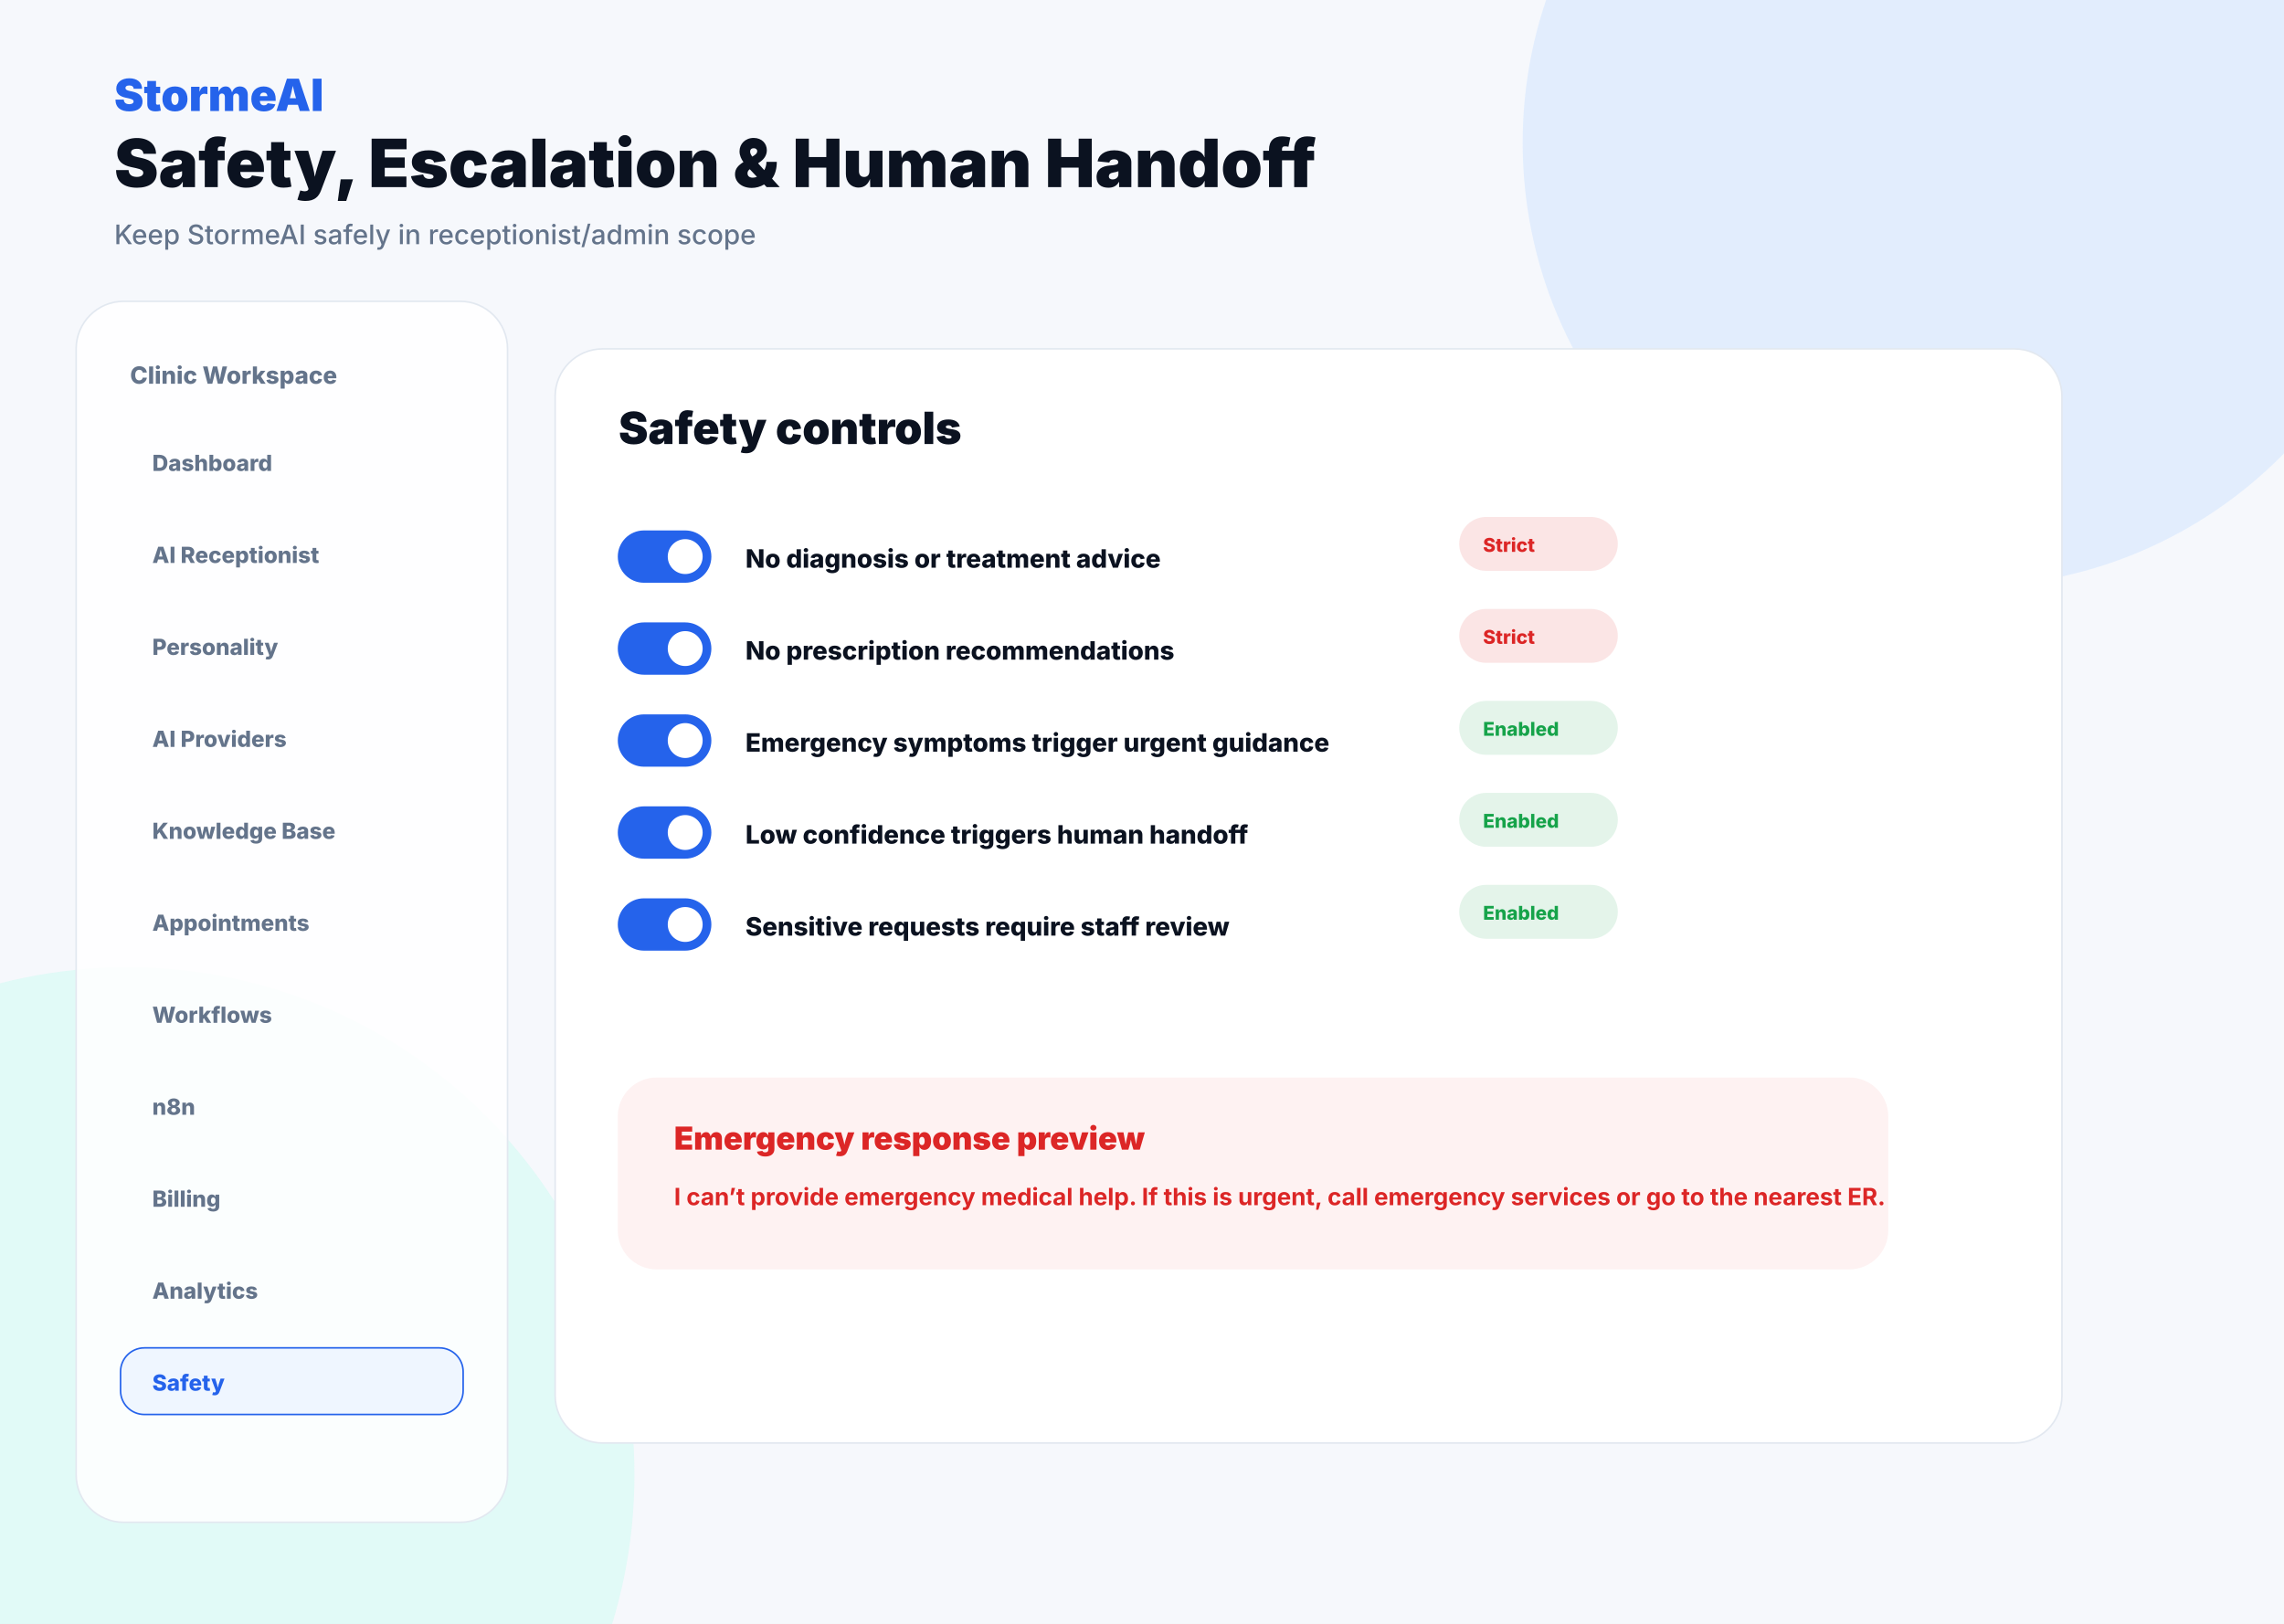
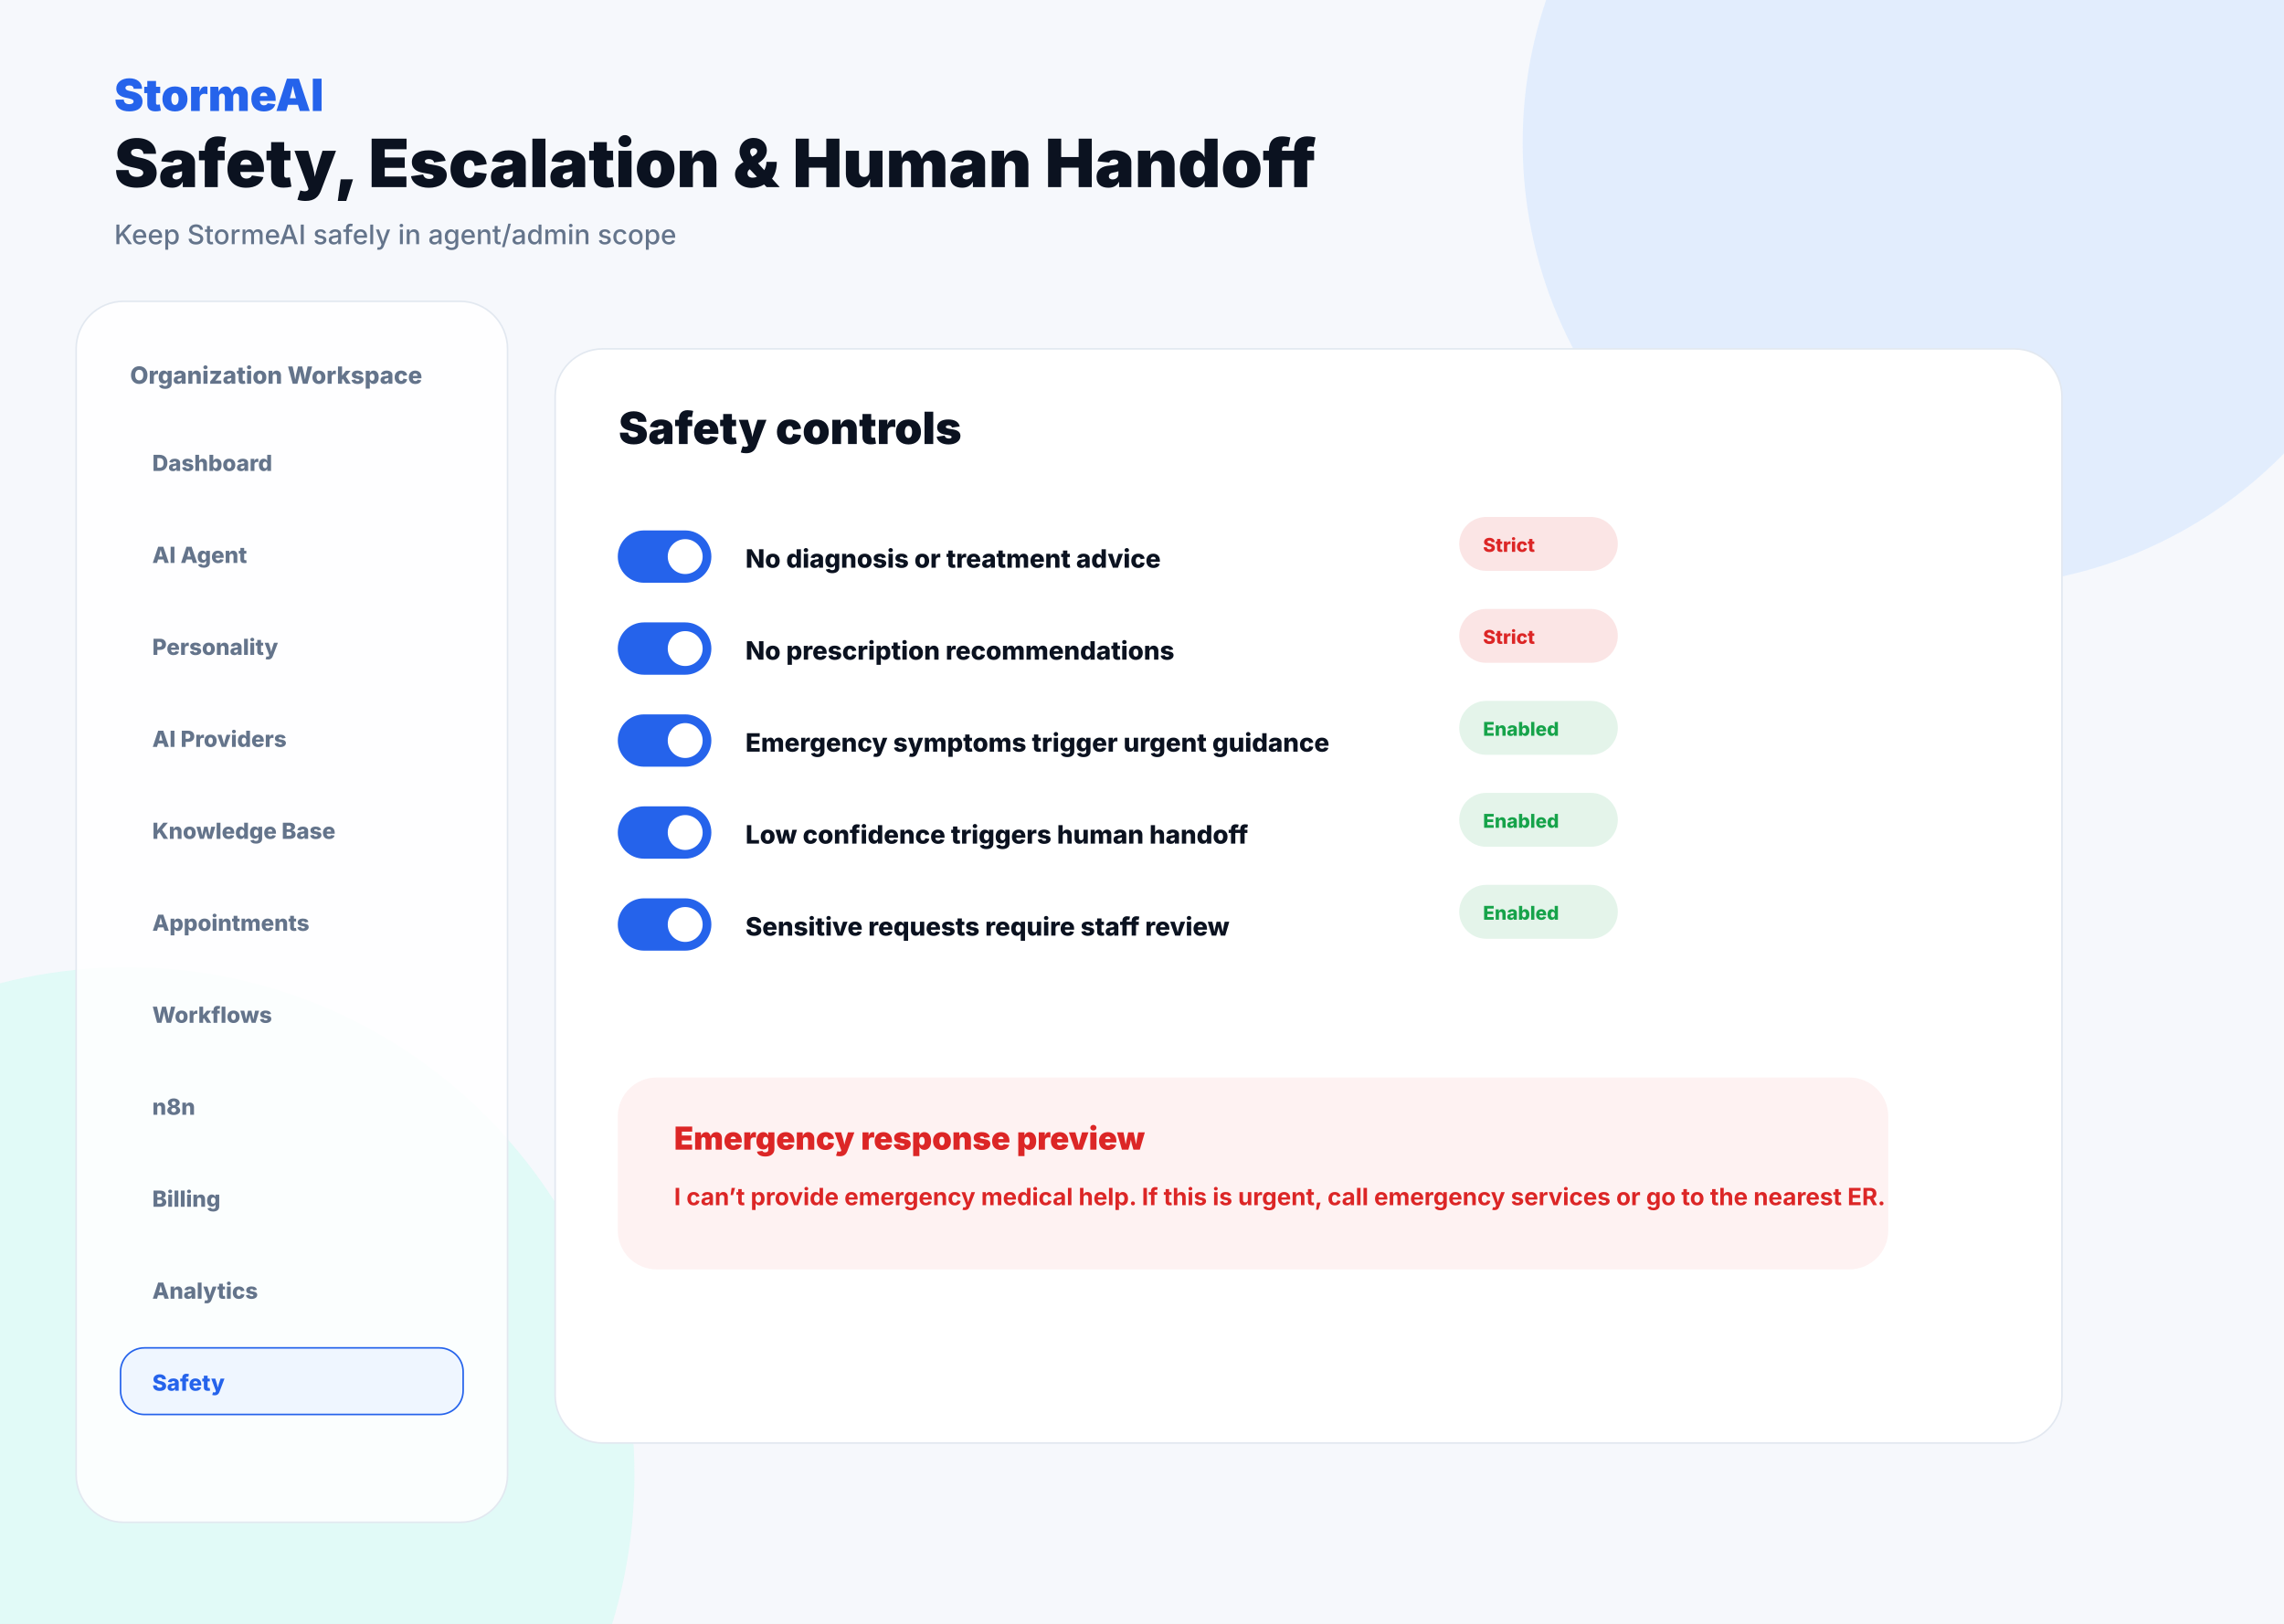
<svg xmlns="http://www.w3.org/2000/svg" width="1440" height="1024" viewBox="0 0 1440 1024" fill="none">
  <defs>
    <filter id="shadow" x="-20%" y="-20%" width="140%" height="140%">
      <feDropShadow dx="0" dy="18" stdDeviation="18" flood-color="#0F172A" flood-opacity="0.08" />
    </filter>
    <linearGradient id="hero" x1="0" y1="0" x2="1" y2="1">
      <stop stop-color="#2563EB" />
      <stop offset="1" stop-color="#14B8A6" />
    </linearGradient>
  </defs>
  <rect width="1440" height="1024" fill="#F6F8FC" />
  <circle cx="1240" cy="90" r="280" fill="#DBEAFE" opacity="0.75" />
  <circle cx="80" cy="930" r="320" fill="#CCFBF1" opacity="0.5" />
  <text x="72" y="70" font-family="Inter, Geist, Arial, sans-serif" font-size="28" font-weight="900" fill="#2563EB">StormeAI</text>
  <text x="72" y="118" font-family="Inter, Geist, Arial, sans-serif" font-size="42" font-weight="850" fill="#0B1220">Safety, Escalation &amp; Human Handoff</text>
-   <text x="72" y="154" font-family="Inter, Geist, Arial, sans-serif" font-size="17" font-weight="500" fill="#64748B">Keep StormeAI safely in receptionist/admin scope</text>
+   <text x="72" y="154" font-family="Inter, Geist, Arial, sans-serif" font-size="17" font-weight="500" fill="#64748B">Keep StormeAI safely in agent/admin scope</text>
  <rect x="48" y="190" width="272" height="770" rx="30" fill="rgba(255,255,255,.86)" stroke="#E2E8F0" stroke-width="1" />
-   <text x="82" y="242" font-family="Inter, Geist, Arial, sans-serif" font-size="15" font-weight="800" fill="#64748B">Clinic Workspace</text>
+   <text x="82" y="242" font-family="Inter, Geist, Arial, sans-serif" font-size="15" font-weight="800" fill="#64748B">Organization Workspace</text>
  <rect x="76" y="270" width="216" height="42" rx="15" fill="transparent" stroke="transparent" stroke-width="1" />
  <text x="96" y="297" font-family="Inter, Geist, Arial, sans-serif" font-size="14" font-weight="800" fill="#64748B">Dashboard</text>
  <rect x="76" y="328" width="216" height="42" rx="15" fill="transparent" stroke="transparent" stroke-width="1" />
-   <text x="96" y="355" font-family="Inter, Geist, Arial, sans-serif" font-size="14" font-weight="800" fill="#64748B">AI Receptionist</text>
+   <text x="96" y="355" font-family="Inter, Geist, Arial, sans-serif" font-size="14" font-weight="800" fill="#64748B">AI Agent</text>
  <rect x="76" y="386" width="216" height="42" rx="15" fill="transparent" stroke="transparent" stroke-width="1" />
  <text x="96" y="413" font-family="Inter, Geist, Arial, sans-serif" font-size="14" font-weight="800" fill="#64748B">Personality</text>
  <rect x="76" y="444" width="216" height="42" rx="15" fill="transparent" stroke="transparent" stroke-width="1" />
  <text x="96" y="471" font-family="Inter, Geist, Arial, sans-serif" font-size="14" font-weight="800" fill="#64748B">AI Providers</text>
  <rect x="76" y="502" width="216" height="42" rx="15" fill="transparent" stroke="transparent" stroke-width="1" />
  <text x="96" y="529" font-family="Inter, Geist, Arial, sans-serif" font-size="14" font-weight="800" fill="#64748B">Knowledge Base</text>
  <rect x="76" y="560" width="216" height="42" rx="15" fill="transparent" stroke="transparent" stroke-width="1" />
  <text x="96" y="587" font-family="Inter, Geist, Arial, sans-serif" font-size="14" font-weight="800" fill="#64748B">Appointments</text>
  <rect x="76" y="618" width="216" height="42" rx="15" fill="transparent" stroke="transparent" stroke-width="1" />
  <text x="96" y="645" font-family="Inter, Geist, Arial, sans-serif" font-size="14" font-weight="800" fill="#64748B">Workflows</text>
  <rect x="76" y="676" width="216" height="42" rx="15" fill="transparent" stroke="transparent" stroke-width="1" />
  <text x="96" y="703" font-family="Inter, Geist, Arial, sans-serif" font-size="14" font-weight="800" fill="#64748B">n8n</text>
  <rect x="76" y="734" width="216" height="42" rx="15" fill="transparent" stroke="transparent" stroke-width="1" />
  <text x="96" y="761" font-family="Inter, Geist, Arial, sans-serif" font-size="14" font-weight="800" fill="#64748B">Billing</text>
  <rect x="76" y="792" width="216" height="42" rx="15" fill="transparent" stroke="transparent" stroke-width="1" />
  <text x="96" y="819" font-family="Inter, Geist, Arial, sans-serif" font-size="14" font-weight="800" fill="#64748B">Analytics</text>
  <rect x="76" y="850" width="216" height="42" rx="15" fill="#EFF6FF" stroke="#2563EB" stroke-width="1" />
  <text x="96" y="877" font-family="Inter, Geist, Arial, sans-serif" font-size="14" font-weight="800" fill="#2563EB">Safety</text>
  <rect x="350" y="220" width="950" height="690" rx="30" fill="#FFFFFF" stroke="#E2E8F0" stroke-width="1" />
  <text x="390" y="280" font-family="Inter, Geist, Arial, sans-serif" font-size="28" font-weight="900" fill="#0B1220">Safety controls</text>
  <rect x="390" y="335" width="58" height="32" rx="16" fill="#2563EB" stroke="#2563EB" stroke-width="1" />
  <circle cx="432" cy="351" r="11" fill="#FFF" />
  <text x="470" y="358" font-family="Inter, Geist, Arial, sans-serif" font-size="16" font-weight="800" fill="#0B1220">No diagnosis or treatment advice</text>
  <rect x="920" y="326" width="100" height="34" rx="17" fill="#DC2626" opacity="0.12" />
  <text x="935" y="348" font-family="Inter, Arial" font-size="12" font-weight="800" fill="#DC2626">Strict</text>
  <rect x="390" y="393" width="58" height="32" rx="16" fill="#2563EB" stroke="#2563EB" stroke-width="1" />
  <circle cx="432" cy="409" r="11" fill="#FFF" />
  <text x="470" y="416" font-family="Inter, Geist, Arial, sans-serif" font-size="16" font-weight="800" fill="#0B1220">No prescription recommendations</text>
  <rect x="920" y="384" width="100" height="34" rx="17" fill="#DC2626" opacity="0.12" />
  <text x="935" y="406" font-family="Inter, Arial" font-size="12" font-weight="800" fill="#DC2626">Strict</text>
  <rect x="390" y="451" width="58" height="32" rx="16" fill="#2563EB" stroke="#2563EB" stroke-width="1" />
  <circle cx="432" cy="467" r="11" fill="#FFF" />
  <text x="470" y="474" font-family="Inter, Geist, Arial, sans-serif" font-size="16" font-weight="800" fill="#0B1220">Emergency symptoms trigger urgent guidance</text>
  <rect x="920" y="442" width="100" height="34" rx="17" fill="#16A34A" opacity="0.12" />
  <text x="935" y="464" font-family="Inter, Arial" font-size="12" font-weight="800" fill="#16A34A">Enabled</text>
  <rect x="390" y="509" width="58" height="32" rx="16" fill="#2563EB" stroke="#2563EB" stroke-width="1" />
  <circle cx="432" cy="525" r="11" fill="#FFF" />
  <text x="470" y="532" font-family="Inter, Geist, Arial, sans-serif" font-size="16" font-weight="800" fill="#0B1220">Low confidence triggers human handoff</text>
  <rect x="920" y="500" width="100" height="34" rx="17" fill="#16A34A" opacity="0.12" />
  <text x="935" y="522" font-family="Inter, Arial" font-size="12" font-weight="800" fill="#16A34A">Enabled</text>
  <rect x="390" y="567" width="58" height="32" rx="16" fill="#2563EB" stroke="#2563EB" stroke-width="1" />
  <circle cx="432" cy="583" r="11" fill="#FFF" />
  <text x="470" y="590" font-family="Inter, Geist, Arial, sans-serif" font-size="16" font-weight="800" fill="#0B1220">Sensitive requests require staff review</text>
  <rect x="920" y="558" width="100" height="34" rx="17" fill="#16A34A" opacity="0.12" />
  <text x="935" y="580" font-family="Inter, Arial" font-size="12" font-weight="800" fill="#16A34A">Enabled</text>
  <rect x="390" y="680" width="800" height="120" rx="24" fill="#FEF2F2" stroke="#FEF2F2" stroke-width="1" />
  <text x="425" y="725" font-family="Inter, Geist, Arial, sans-serif" font-size="20" font-weight="900" fill="#DC2626">Emergency response preview</text>
  <text x="425" y="760" font-family="Inter, Geist, Arial, sans-serif" font-size="15" font-weight="750" fill="#DC2626">I can’t provide emergency medical help. If this is urgent, call emergency services or go to the nearest ER.</text>
</svg>
